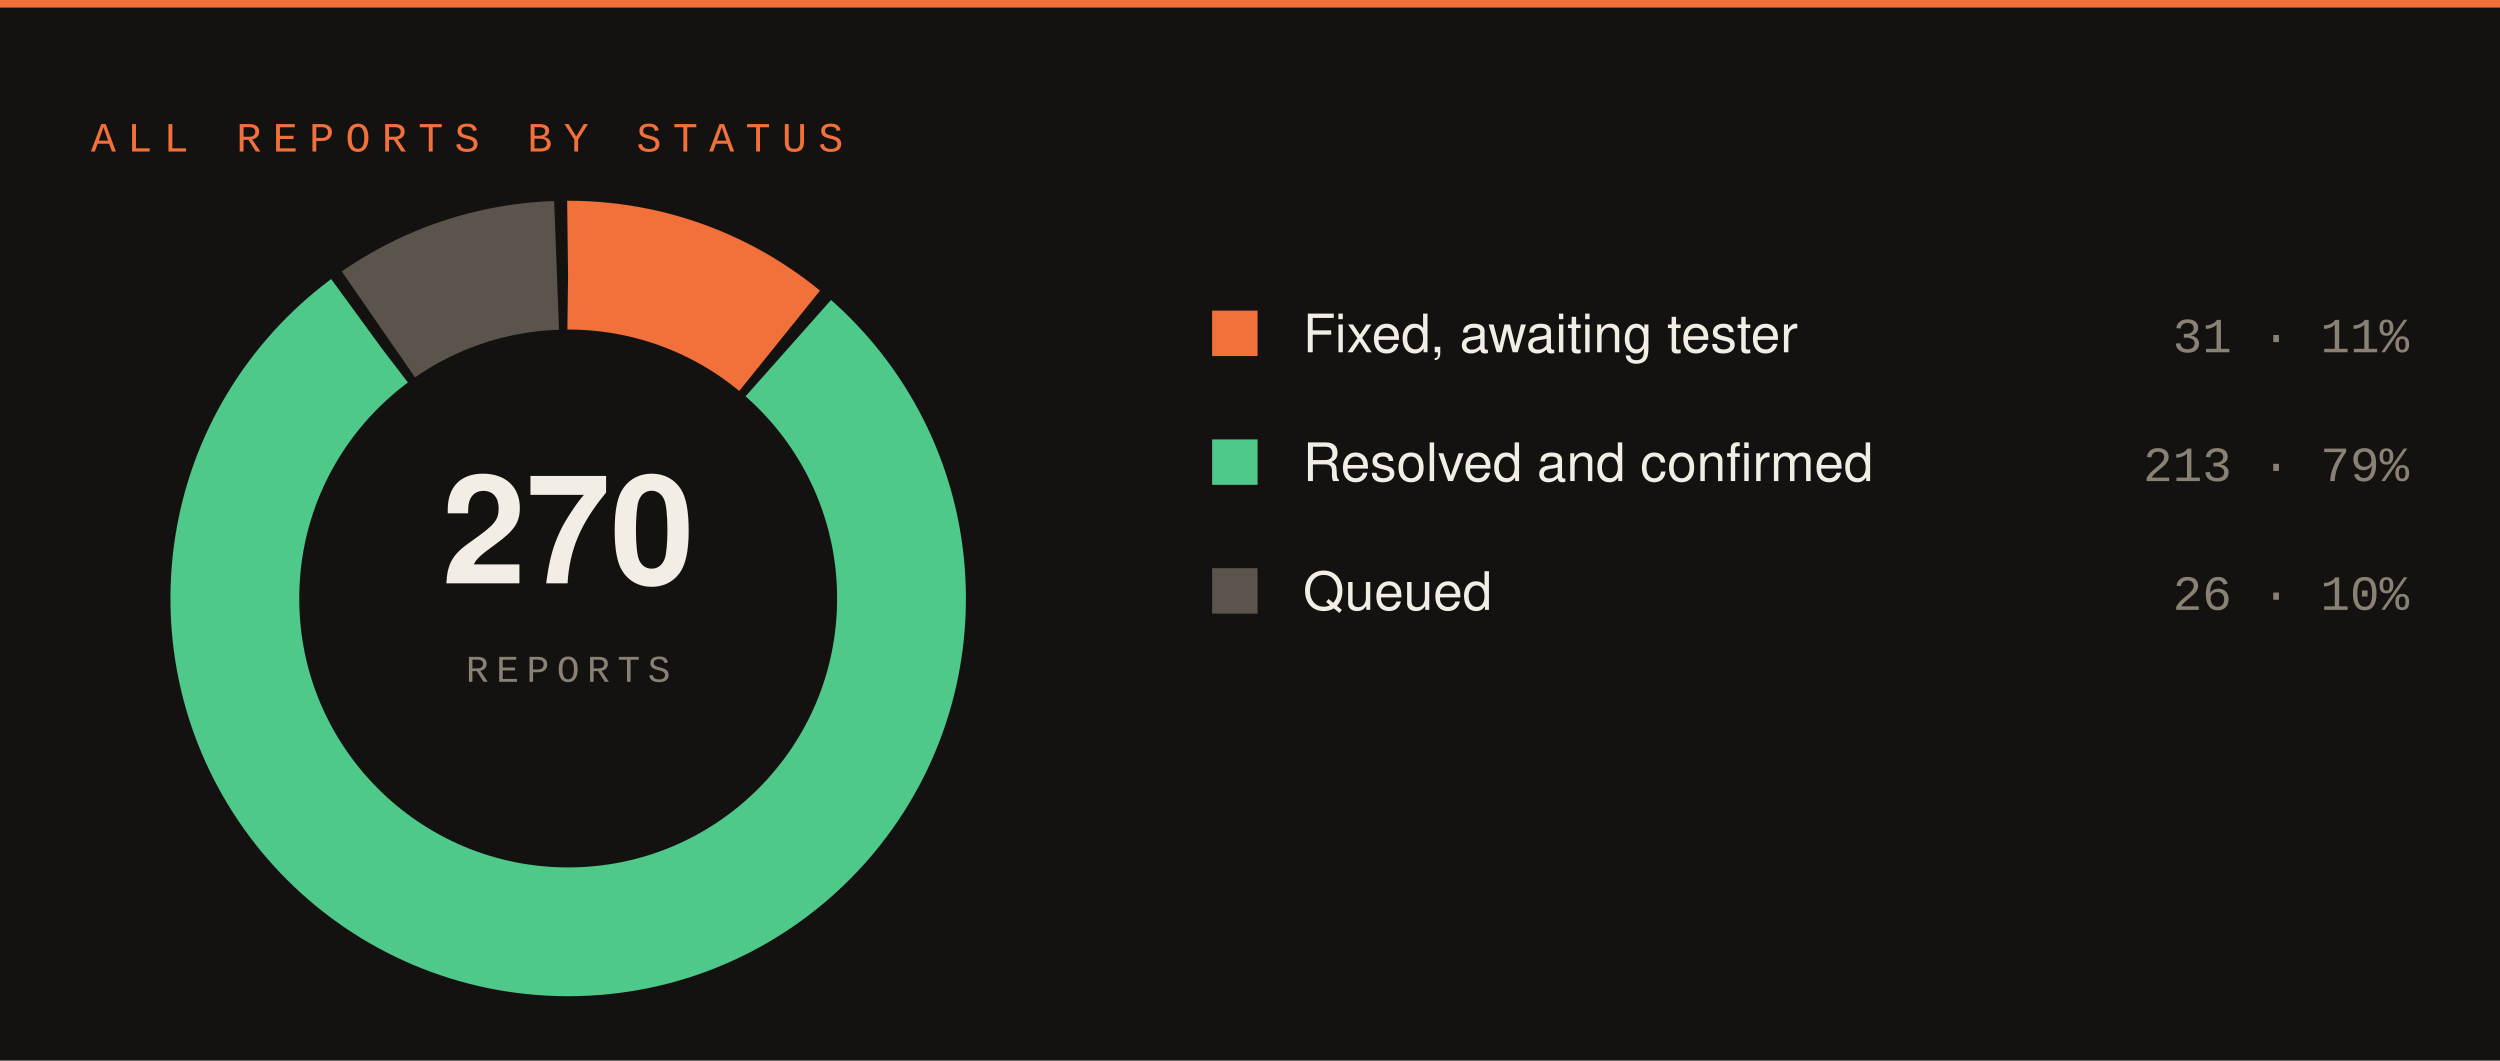
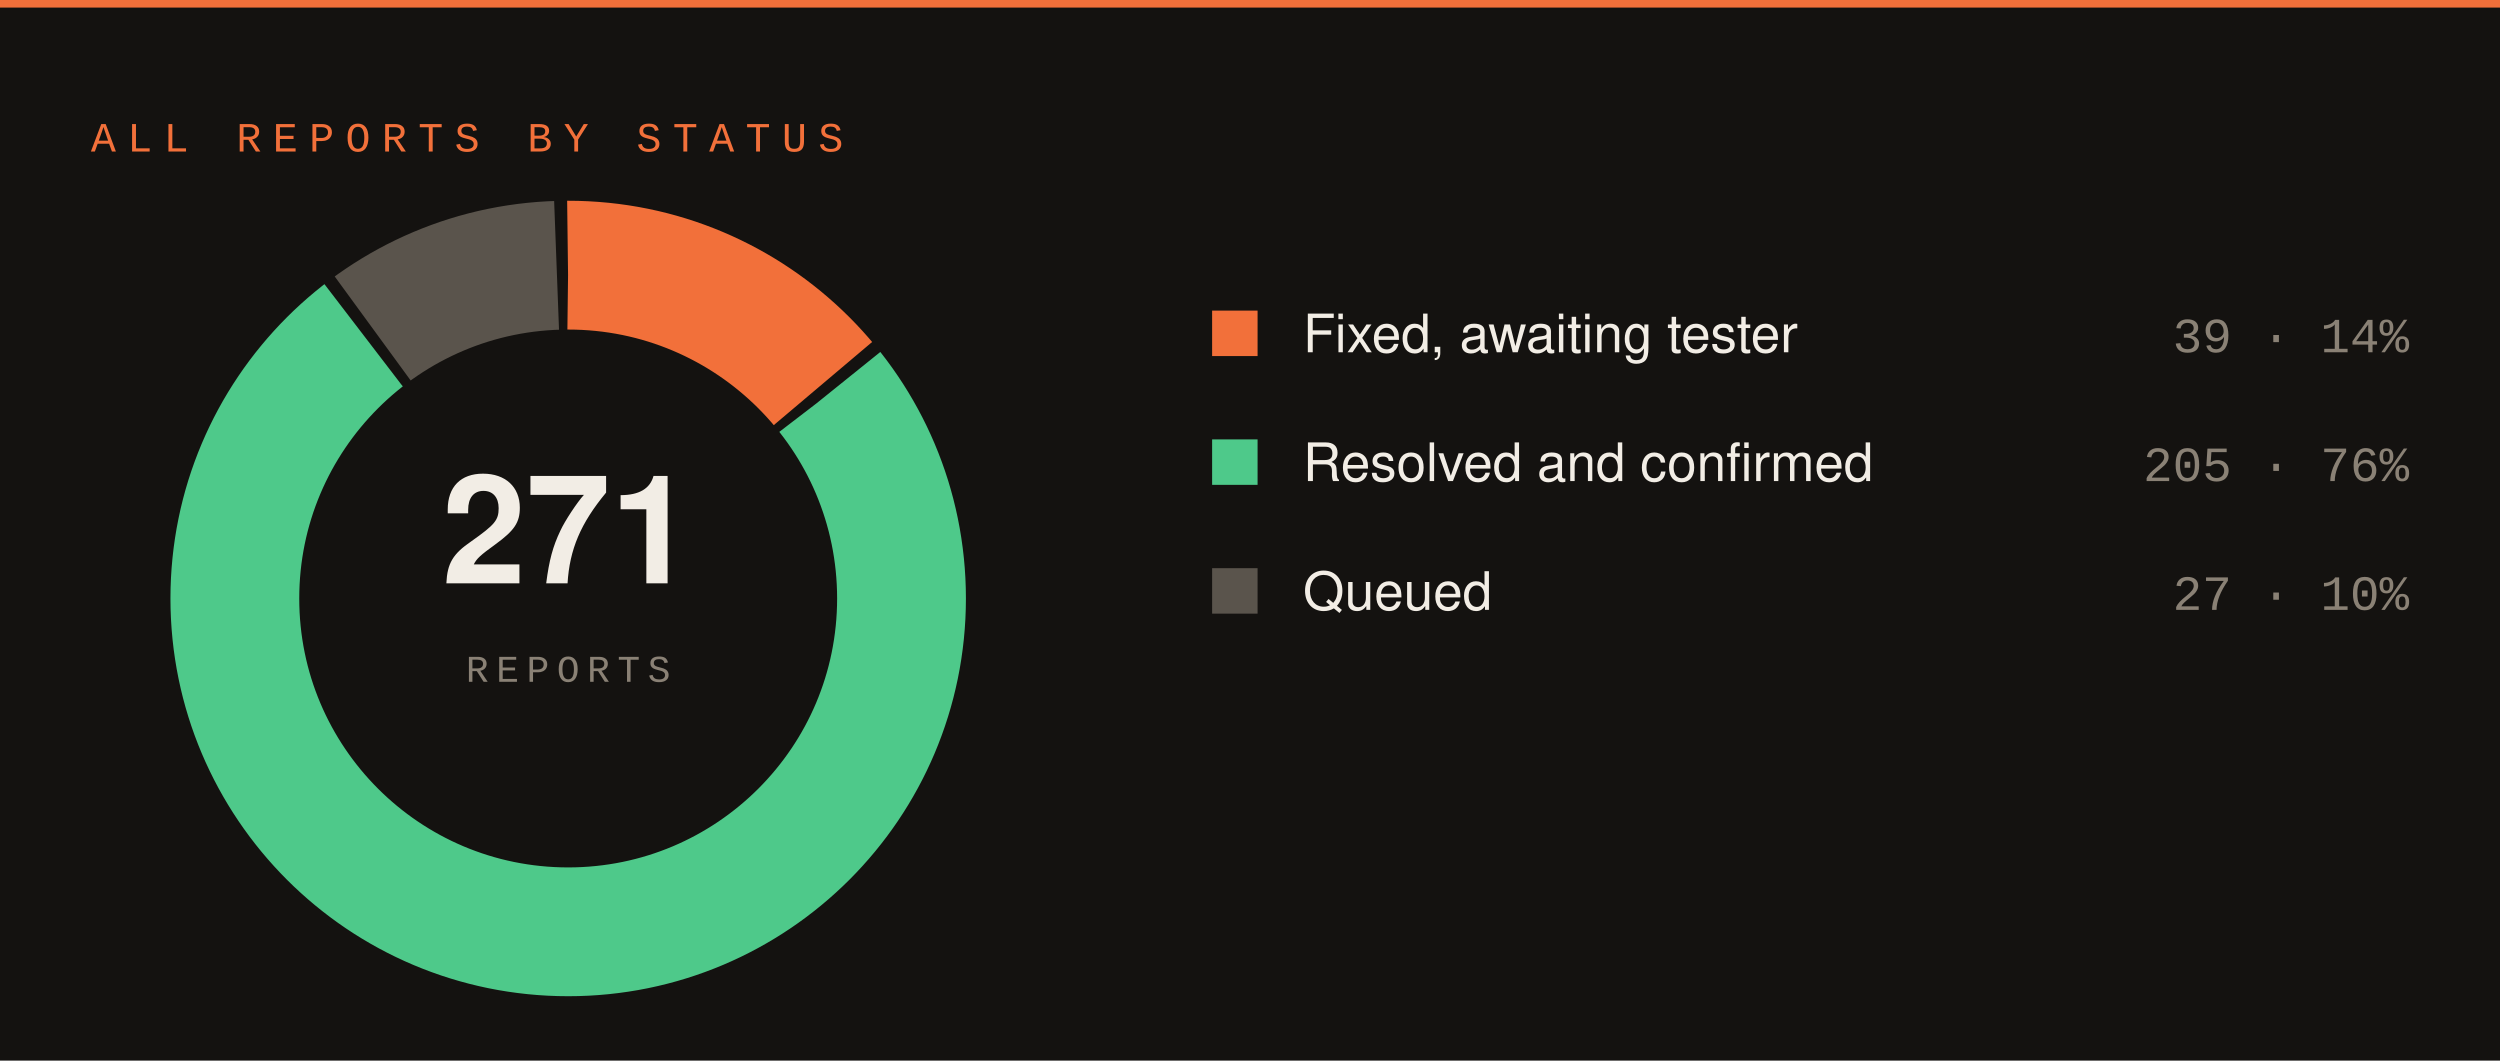
<svg xmlns="http://www.w3.org/2000/svg" width="660" height="280" viewBox="0 0 660 280">
  <rect width="660" height="280" fill="#141210" />
  <rect x="0" y="0" width="660" height="2" fill="#f2703a" />
  <text x="24" y="40" font-family="SFMono-Regular,Consolas,Liberation Mono,monospace" font-size="11" letter-spacing="3" fill="#f2703a">ALL REPORTS BY STATUS</text>
-   <circle cx="150" cy="158" r="88" fill="none" stroke="#f2703a" stroke-width="34" stroke-dasharray="60.48 492.44" stroke-dashoffset="-0.00" transform="rotate(-90 150 158)" />
-   <circle cx="150" cy="158" r="88" fill="none" stroke="#4ec98a" stroke-width="34" stroke-dasharray="433.19 119.73" stroke-dashoffset="-63.48" transform="rotate(-90 150 158)" />
-   <circle cx="150" cy="158" r="88" fill="none" stroke="#5a544c" stroke-width="34" stroke-dasharray="50.24 502.68" stroke-dashoffset="-499.68" transform="rotate(-90 150 158)" />
-   <text x="150" y="154" font-family="-apple-system,Segoe UI,Helvetica,Arial,sans-serif" font-size="40" font-weight="700" fill="#f2ede5" text-anchor="middle">270</text>
+   <circle cx="150" cy="158" r="88" fill="none" stroke="#f2703a" stroke-width="34" stroke-dasharray="76.57 476.35" stroke-dashoffset="-0.00" transform="rotate(-90 150 158)" />
+   <circle cx="150" cy="158" r="88" fill="none" stroke="#4ec98a" stroke-width="34" stroke-dasharray="415.26 137.66" stroke-dashoffset="-79.57" transform="rotate(-90 150 158)" />
+   <circle cx="150" cy="158" r="88" fill="none" stroke="#5a544c" stroke-width="34" stroke-dasharray="52.09 500.83" stroke-dashoffset="-497.83" transform="rotate(-90 150 158)" />
+   <text x="150" y="154" font-family="-apple-system,Segoe UI,Helvetica,Arial,sans-serif" font-size="40" font-weight="700" fill="#f2ede5" text-anchor="middle">271</text>
  <text x="150" y="180" font-family="SFMono-Regular,Consolas,Liberation Mono,monospace" font-size="10" letter-spacing="2" fill="#8a8175" text-anchor="middle">REPORTS</text>
  <rect x="320" y="82" width="12" height="12" fill="#f2703a" />
  <text x="344" y="93" font-family="-apple-system,Segoe UI,Helvetica,Arial,sans-serif" font-size="14" fill="#f2ede5">Fixed, awaiting tester</text>
-   <text x="636" y="93" font-family="SFMono-Regular,Consolas,Liberation Mono,monospace" font-size="13" fill="#8a8175" text-anchor="end">31 · 11%</text>
+   <text x="636" y="93" font-family="SFMono-Regular,Consolas,Liberation Mono,monospace" font-size="13" fill="#8a8175" text-anchor="end">39 · 14%</text>
  <rect x="320" y="116" width="12" height="12" fill="#4ec98a" />
  <text x="344" y="127" font-family="-apple-system,Segoe UI,Helvetica,Arial,sans-serif" font-size="14" fill="#f2ede5">Resolved and confirmed</text>
-   <text x="636" y="127" font-family="SFMono-Regular,Consolas,Liberation Mono,monospace" font-size="13" fill="#8a8175" text-anchor="end">213 · 79%</text>
+   <text x="636" y="127" font-family="SFMono-Regular,Consolas,Liberation Mono,monospace" font-size="13" fill="#8a8175" text-anchor="end">205 · 76%</text>
  <rect x="320" y="150" width="12" height="12" fill="#5a544c" />
  <text x="344" y="161" font-family="-apple-system,Segoe UI,Helvetica,Arial,sans-serif" font-size="14" fill="#f2ede5">Queued</text>
-   <text x="636" y="161" font-family="SFMono-Regular,Consolas,Liberation Mono,monospace" font-size="13" fill="#8a8175" text-anchor="end">26 · 10%</text>
+   <text x="636" y="161" font-family="SFMono-Regular,Consolas,Liberation Mono,monospace" font-size="13" fill="#8a8175" text-anchor="end">27 · 10%</text>
</svg>
